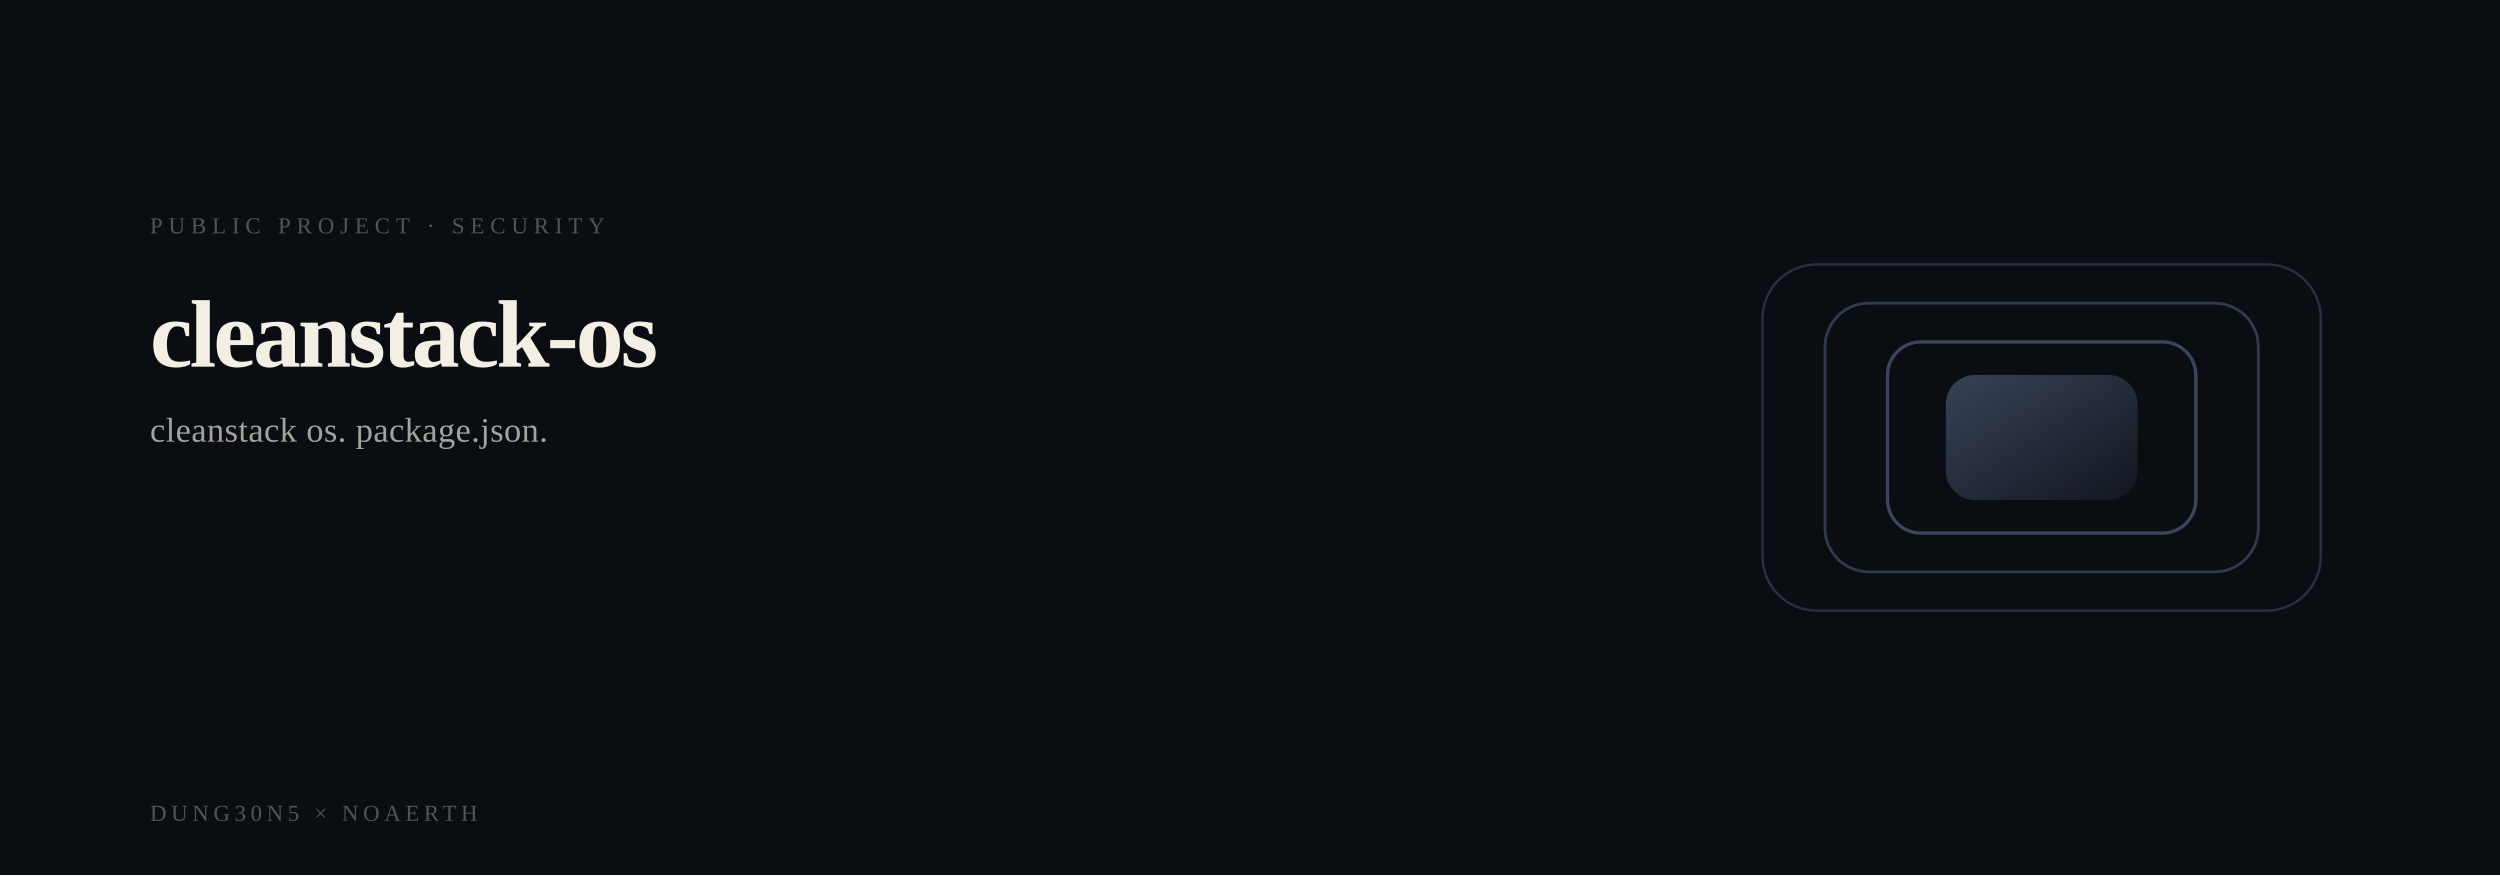
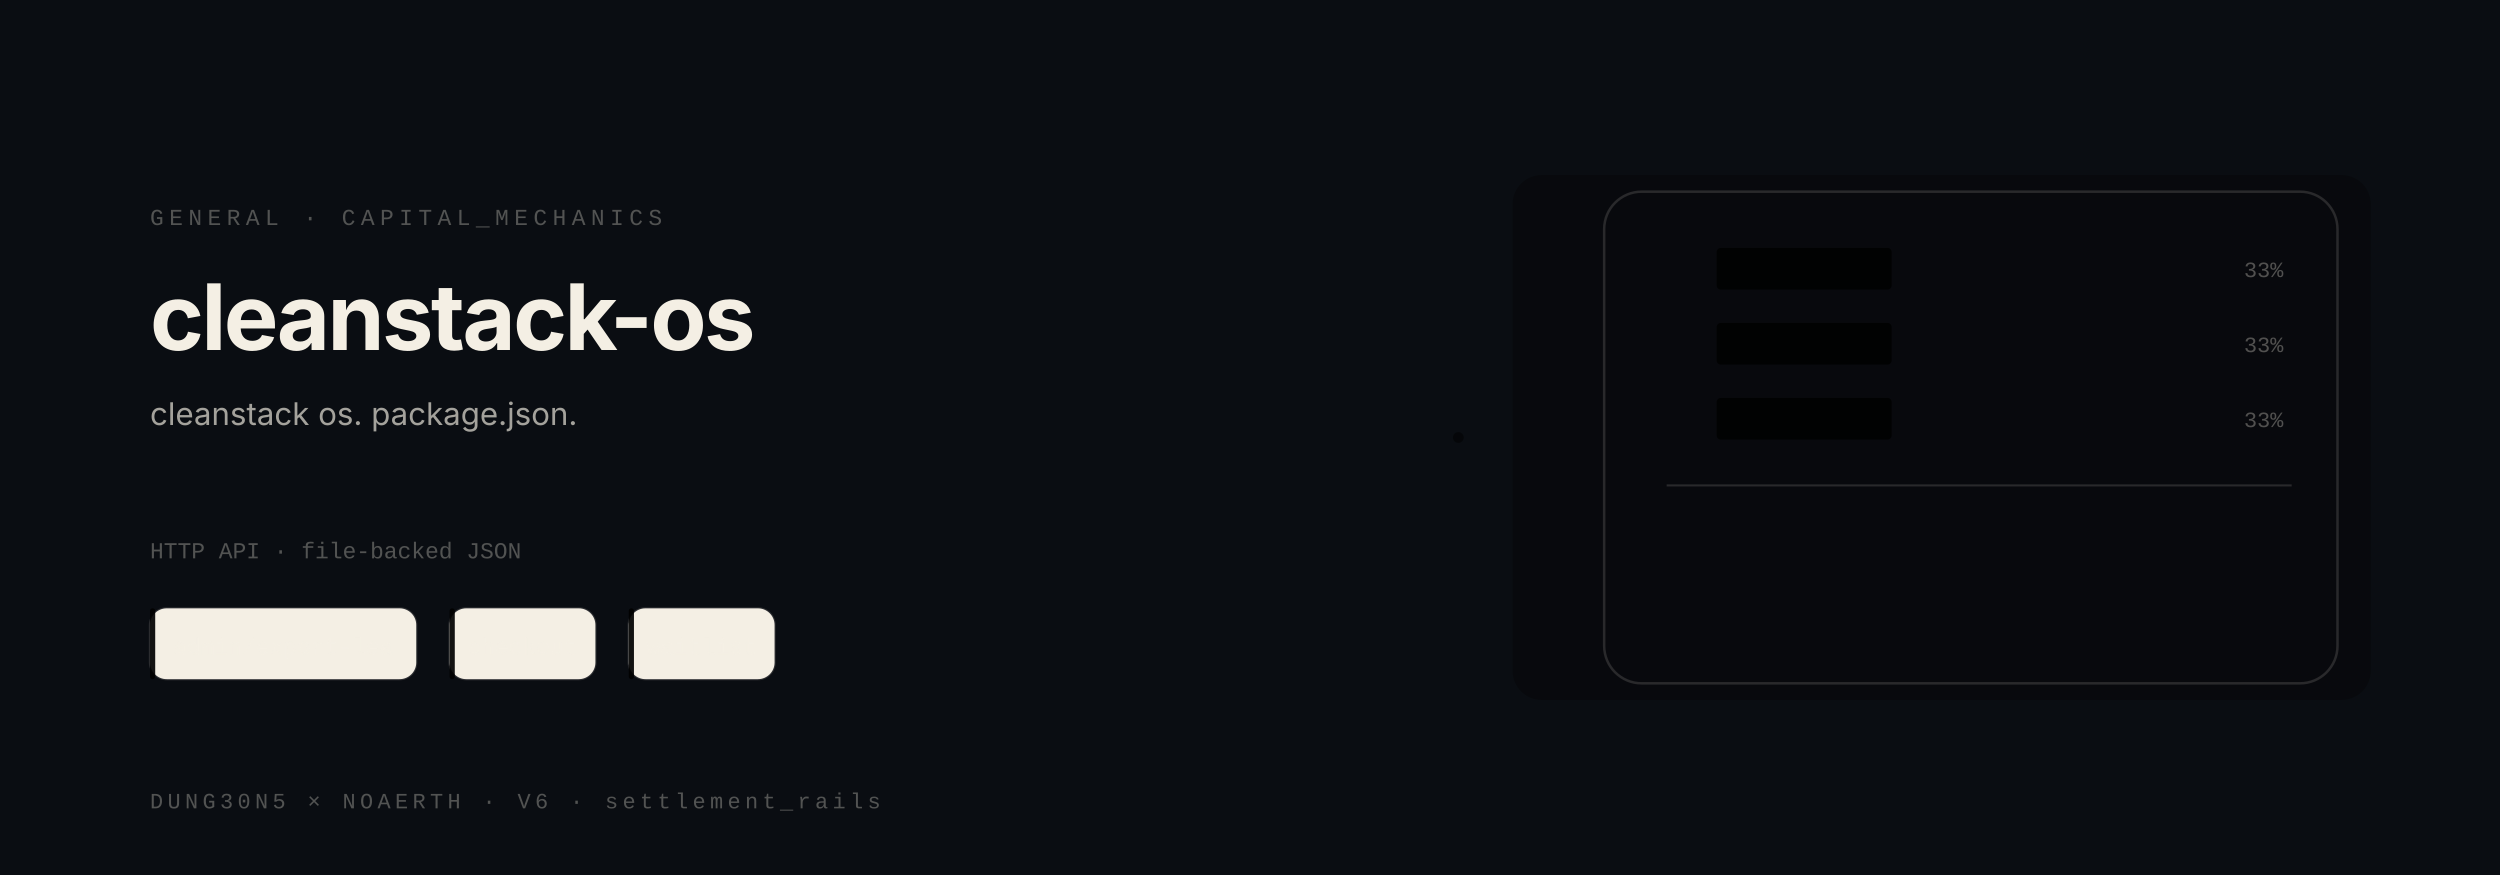
- <svg xmlns="http://www.w3.org/2000/svg" viewBox="0 0 1200 420" width="1200" height="420" role="img" aria-label="cleanstack-os: gated channels passing through a sealed boundary. Motion depicts records cross a trust boundary, get validated, and are held or rejected.">
-   <defs>
-     <linearGradient id="hero-cleanstack-os-dark-a" x1="0" y1="0" x2="1" y2="1">
-       <stop offset="0" stop-color="#8fa8e0" stop-opacity="0.85" />
-       <stop offset="1" stop-color="#8fa8e0" stop-opacity="0.15" />
-     </linearGradient>
-   </defs>
+ <svg xmlns="http://www.w3.org/2000/svg" viewBox="0 0 1200 420" width="1200" height="420" role="img" aria-label="cleanstack-os: value enters, allocates across positions, and settles">
  <rect width="1200" height="420" fill="#0a0d12" />
-   <rect x="906" y="164.12" width="148" height="91.76" rx="16" fill="none" stroke="#8fa8e0" stroke-width="1.60" opacity="0.36" />
-   <rect x="876" y="145.52" width="208" height="128.96" rx="21" fill="none" stroke="#8fa8e0" stroke-width="1.38" opacity="0.29" />
-   <rect x="846" y="126.92" width="268" height="166.16" rx="26" fill="none" stroke="#8fa8e0" stroke-width="1.16" opacity="0.23" />
-   <rect x="934" y="180" width="92" height="60" rx="14" fill="url(#hero-cleanstack-os-dark-a)" opacity="0.40" />
-   <text x="72" y="112" fill="#f4efe44f" font-size="11" letter-spacing="2.8">PUBLIC PROJECT · SECURITY</text>
-   <text x="72" y="176" fill="#f4efe4" font-size="46" font-weight="660" letter-spacing="-1.4">cleanstack-os</text>
-   <text x="72" y="212" fill="#f4efe4a8" font-size="16.5" letter-spacing="0.2">cleanstack os. package.json.</text>
-   <rect x="72" y="266" width="106" height="40" rx="9" fill="#f4efe4" fill-opacity="0.05" stroke="#f4efe424" stroke-width="1.1" opacity="0">
-     <animate attributeName="opacity" from="0" to="1" dur="0.5s" begin="0.50s" fill="freeze" />
-   </rect>
-   <rect x="72" y="266" width="2.5" height="40" rx="1.2" fill="#8fa8e0" opacity="0">
-     <animate attributeName="opacity" from="0" to="0.9" dur="0.5s" begin="0.50s" fill="freeze" />
-   </rect>
-   <text x="125" y="291" fill="#f4efe4" font-size="11.5" text-anchor="middle" font-family="ui-monospace,SFMono-Regular,Menlo,monospace" opacity="0">request<animate attributeName="opacity" from="0" to="1" dur="0.5s" begin="0.65s" fill="freeze" />
-   </text>
-   <rect x="194" y="266" width="106" height="40" rx="9" fill="#f4efe4" fill-opacity="0.05" stroke="#f4efe424" stroke-width="1.1" opacity="0">
-     <animate attributeName="opacity" from="0" to="1" dur="0.5s" begin="1.00s" fill="freeze" />
-   </rect>
-   <rect x="194" y="266" width="2.5" height="40" rx="1.2" fill="#8fa8e0" opacity="0">
-     <animate attributeName="opacity" from="0" to="0.9" dur="0.5s" begin="1.00s" fill="freeze" />
-   </rect>
-   <text x="247" y="291" fill="#f4efe4" font-size="11.5" text-anchor="middle" font-family="ui-monospace,SFMono-Regular,Menlo,monospace" opacity="0">authenticate<animate attributeName="opacity" from="0" to="1" dur="0.5s" begin="1.15s" fill="freeze" />
-   </text>
-   <rect x="316" y="266" width="106" height="40" rx="9" fill="#f4efe4" fill-opacity="0.05" stroke="#f4efe424" stroke-width="1.1" opacity="0">
-     <animate attributeName="opacity" from="0" to="1" dur="0.5s" begin="1.50s" fill="freeze" />
-   </rect>
-   <rect x="316" y="266" width="2.5" height="40" rx="1.2" fill="#8fa8e0" opacity="0">
-     <animate attributeName="opacity" from="0" to="0.9" dur="0.5s" begin="1.50s" fill="freeze" />
-   </rect>
-   <text x="369" y="291" fill="#f4efe4" font-size="11.5" text-anchor="middle" font-family="ui-monospace,SFMono-Regular,Menlo,monospace" opacity="0">authorise<animate attributeName="opacity" from="0" to="1" dur="0.5s" begin="1.65s" fill="freeze" />
-   </text>
-   <rect x="438" y="266" width="106" height="40" rx="9" fill="#f4efe4" fill-opacity="0.05" stroke="#f4efe424" stroke-width="1.1" opacity="0">
-     <animate attributeName="opacity" from="0" to="1" dur="0.5s" begin="2.00s" fill="freeze" />
-   </rect>
-   <rect x="438" y="266" width="2.5" height="40" rx="1.2" fill="#e7c27a" opacity="0">
-     <animate attributeName="opacity" from="0" to="0.9" dur="0.5s" begin="2.00s" fill="freeze" />
-   </rect>
-   <text x="491" y="291" fill="#f4efe4" font-size="11.5" text-anchor="middle" font-family="ui-monospace,SFMono-Regular,Menlo,monospace" opacity="0">record<animate attributeName="opacity" from="0" to="1" dur="0.5s" begin="2.15s" fill="freeze" />
-   </text>
-   <rect x="560" y="266" width="106" height="40" rx="9" fill="#f4efe4" fill-opacity="0.05" stroke="#f4efe424" stroke-width="1.1" opacity="0">
-     <animate attributeName="opacity" from="0" to="1" dur="0.5s" begin="2.50s" fill="freeze" />
-   </rect>
-   <rect x="560" y="266" width="2.5" height="40" rx="1.2" fill="#e0796b" opacity="0">
-     <animate attributeName="opacity" from="0" to="0.9" dur="0.5s" begin="2.50s" fill="freeze" />
-   </rect>
-   <text x="613" y="291" fill="#f4efe4" font-size="11.5" text-anchor="middle" font-family="ui-monospace,SFMono-Regular,Menlo,monospace" opacity="0">reject<animate attributeName="opacity" from="0" to="1" dur="0.5s" begin="2.65s" fill="freeze" />
-   </text>
-   <text x="72" y="394" fill="#f4efe44f" font-size="11" letter-spacing="2.2">DUNG30N5 × NOAERTH</text>
+   <text x="72" y="108" font-family="ui-monospace, SFMono-Regular, Menlo, Monaco, Consolas, 'Liberation Mono', monospace" font-size="11" letter-spacing="2.6" fill="#f4efe44f">GENERAL · CAPITAL_MECHANICS</text>
+   <text x="72" y="168" font-family="-apple-system, BlinkMacSystemFont, 'Segoe UI', Inter, Helvetica, Arial, sans-serif" font-size="44" font-weight="660" letter-spacing="-1.2" fill="#f4efe4">cleanstack-os</text>
+   <text x="72" y="204" font-family="-apple-system, BlinkMacSystemFont, 'Segoe UI', Inter, Helvetica, Arial, sans-serif" font-size="15" fill="#f4efe4a8">cleanstack os. package.json.</text>
+   <text x="72" y="268" font-family="ui-monospace, SFMono-Regular, Menlo, Monaco, Consolas, 'Liberation Mono', monospace" font-size="11" fill="#f4efe44f">HTTP API · file-backed JSON</text>
+   <rect x="72.0" y="292.0" width="127.8" height="34.0" rx="8" fill="#f4efe4" stroke="#f4efe424" stroke-width="1.1" />
+   <rect x="72.0" y="292.0" width="2.5" height="34.0" rx="1.2" fill="amber" opacity="0.92" />
+   <text x="135.9" y="314" font-family="ui-monospace, SFMono-Regular, Menlo, Monaco, Consolas, 'Liberation Mono', monospace" font-size="11" fill="#f4efe4" fill-opacity="0.82" text-anchor="middle">admin/export-lea</text>
+   <rect x="215.8" y="292.0" width="70.0" height="34.0" rx="8" fill="#f4efe4" stroke="#f4efe424" stroke-width="1.1" />
+   <rect x="215.8" y="292.0" width="2.5" height="34.0" rx="1.2" fill="amber" opacity="0.92" />
+   <text x="250.8" y="314" font-family="ui-monospace, SFMono-Regular, Menlo, Monaco, Consolas, 'Liberation Mono', monospace" font-size="11" fill="#f4efe4" fill-opacity="0.82" text-anchor="middle">checkout</text>
+   <rect x="301.8" y="292.0" width="70.0" height="34.0" rx="8" fill="#f4efe4" stroke="#f4efe424" stroke-width="1.1" />
+   <rect x="301.8" y="292.0" width="2.5" height="34.0" rx="1.2" fill="mint" opacity="0.92" />
+   <text x="336.8" y="314" font-family="ui-monospace, SFMono-Regular, Menlo, Monaco, Consolas, 'Liberation Mono', monospace" font-size="11" fill="#f4efe4" fill-opacity="0.82" text-anchor="middle">waitlist</text>
+   <rect x="726.0" y="84.0" width="412.0" height="252.0" rx="14" fill="amber" fill-opacity="0.05" />
+   <line x1="740.0" y1="85.0" x2="1124.0" y2="85.0" stroke="amber" stroke-width="1.6" opacity="0.4" />
+   <rect x="738.0" y="316.0" width="382.0" height="20" rx="5" fill="none" stroke="amber" stroke-width="1.1" opacity="0.30" />
+   <rect x="754.0" y="286.0" width="362.0" height="20" rx="5" fill="none" stroke="amber" stroke-width="1.1" opacity="0.24" />
+   <rect x="770.0" y="256.0" width="342.0" height="20" rx="5" fill="none" stroke="amber" stroke-width="1.1" opacity="0.18" />
+   <rect x="786.0" y="226.0" width="322.0" height="20" rx="5" fill="none" stroke="amber" stroke-width="1.1" opacity="0.12" />
+   <rect x="726.0" y="84.0" width="412.0" height="252.0" rx="14" fill="#000" fill-opacity="0.22" />
+   <path d="M1095.0 293.0 h18 v18 h-18 z" fill="none" stroke="mint" stroke-width="1.4" opacity="0.6" />
+   <rect x="770" y="92" width="352" height="236" rx="18" fill="none" stroke="#f4efe424" stroke-width="1.2" />
+   <rect x="824.0" y="119.0" width="84.0" height="20.0" rx="2" fill="mint" opacity="0.82" />
+   <text x="1096" y="133" font-family="ui-monospace, SFMono-Regular, Menlo, Monaco, Consolas, 'Liberation Mono', monospace" font-size="10.5" fill="#f4efe44f" text-anchor="end">33%</text>
+   <rect x="824.0" y="155.0" width="84.0" height="20.0" rx="2" fill="amber" opacity="0.82" />
+   <text x="1096" y="169" font-family="ui-monospace, SFMono-Regular, Menlo, Monaco, Consolas, 'Liberation Mono', monospace" font-size="10.5" fill="#f4efe44f" text-anchor="end">33%</text>
+   <rect x="824.0" y="191.0" width="84.0" height="20.0" rx="2" fill="amber" opacity="0.82" />
+   <text x="1096" y="205" font-family="ui-monospace, SFMono-Regular, Menlo, Monaco, Consolas, 'Liberation Mono', monospace" font-size="10.5" fill="#f4efe44f" text-anchor="end">33%</text>
+   <line x1="800" y1="233" x2="1100" y2="233" stroke="#f4efe424" stroke-width="1" />
+   <circle cx="700.0" cy="210.0" r="2.6" fill="amber" opacity="0.5" />
+   <text x="72" y="388" font-family="ui-monospace, SFMono-Regular, Menlo, Monaco, Consolas, 'Liberation Mono', monospace" font-size="10.5" letter-spacing="2.1" fill="#f4efe44f">DUNG30N5 × NOAERTH · V6 · settlement_rails</text>
</svg>
